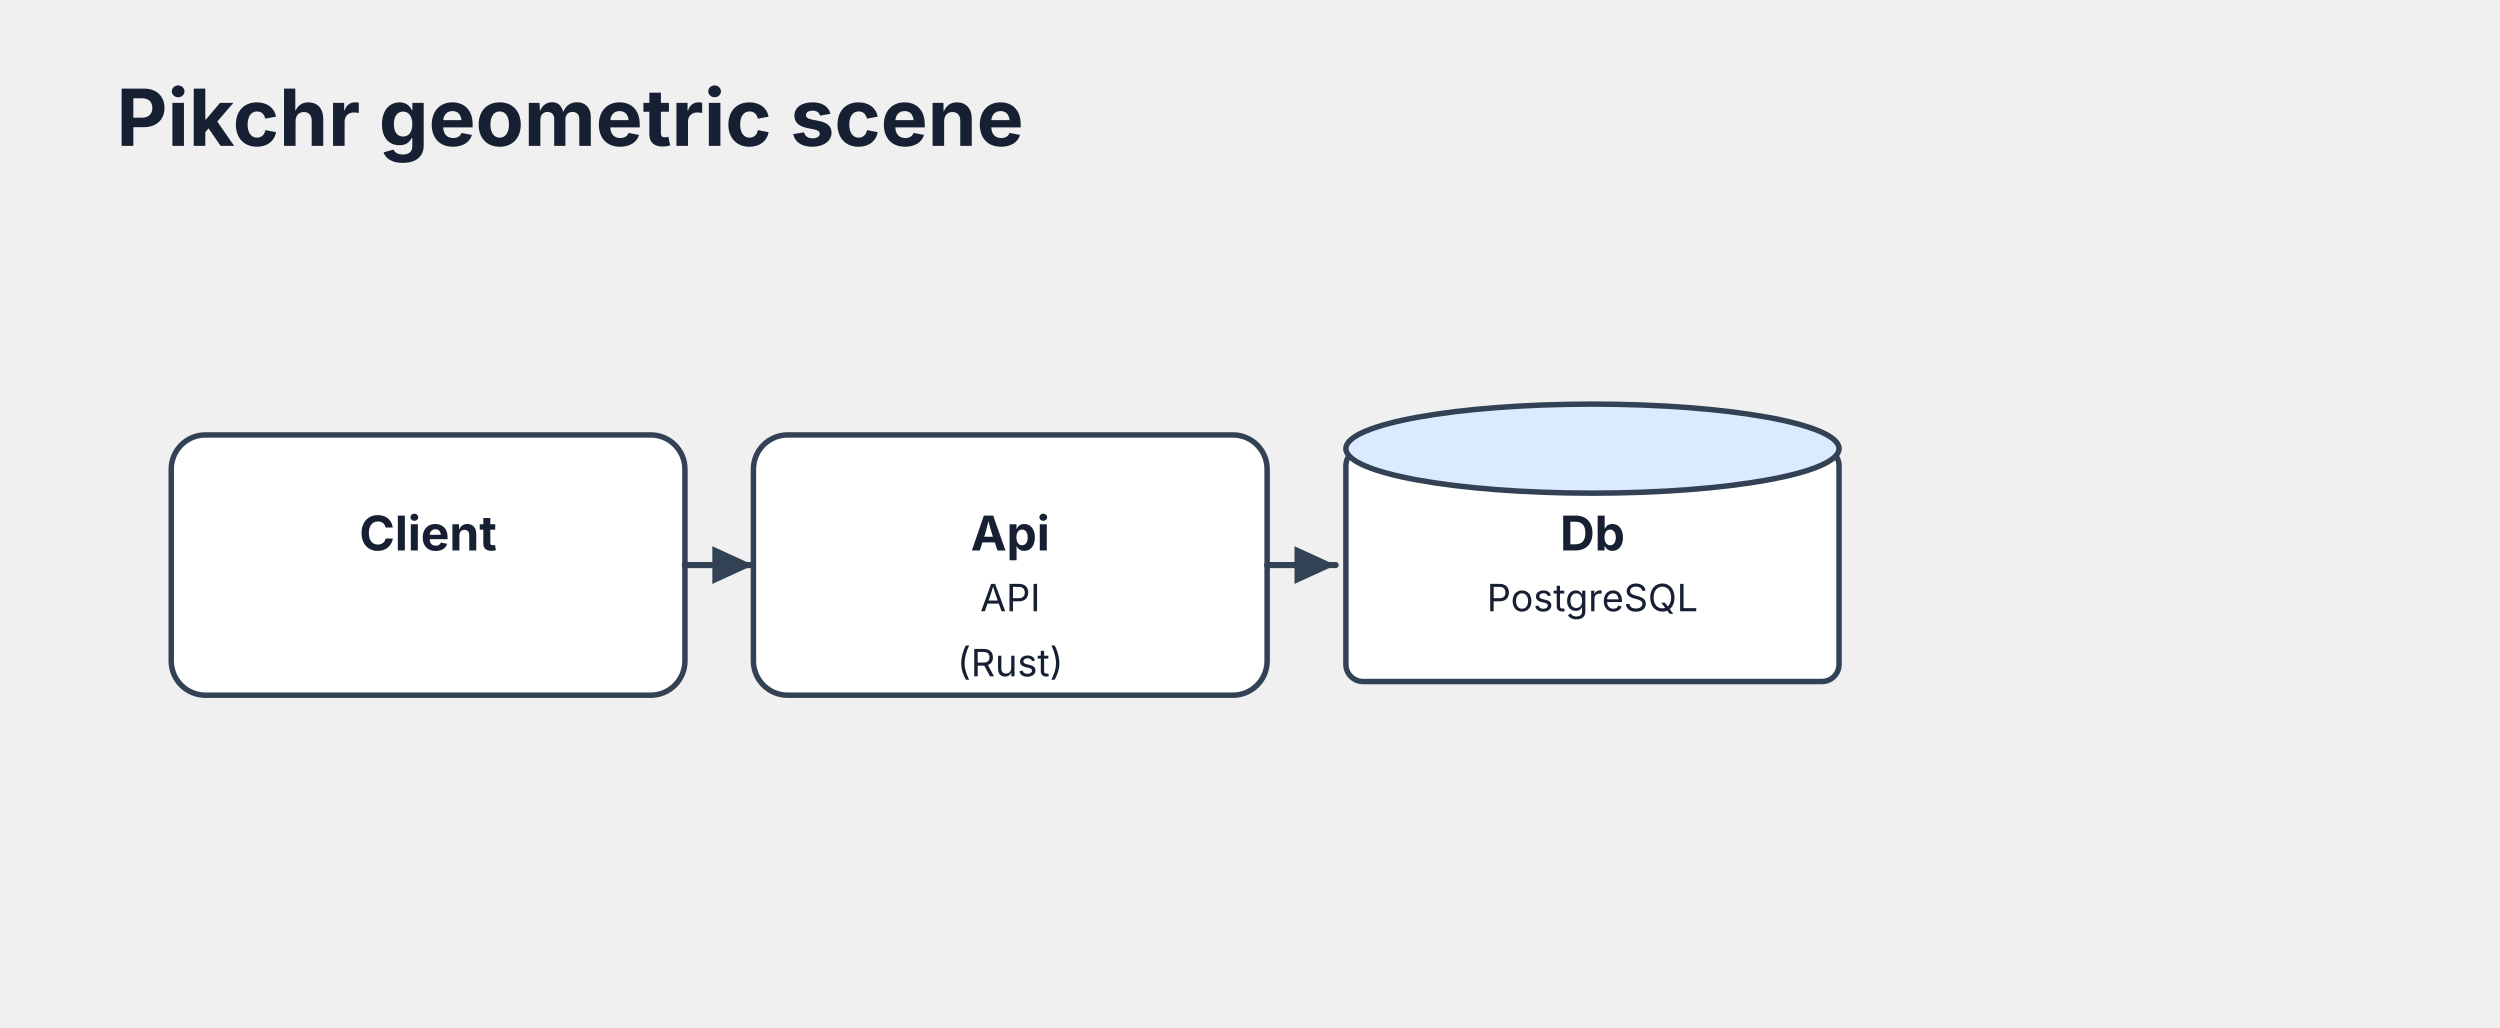
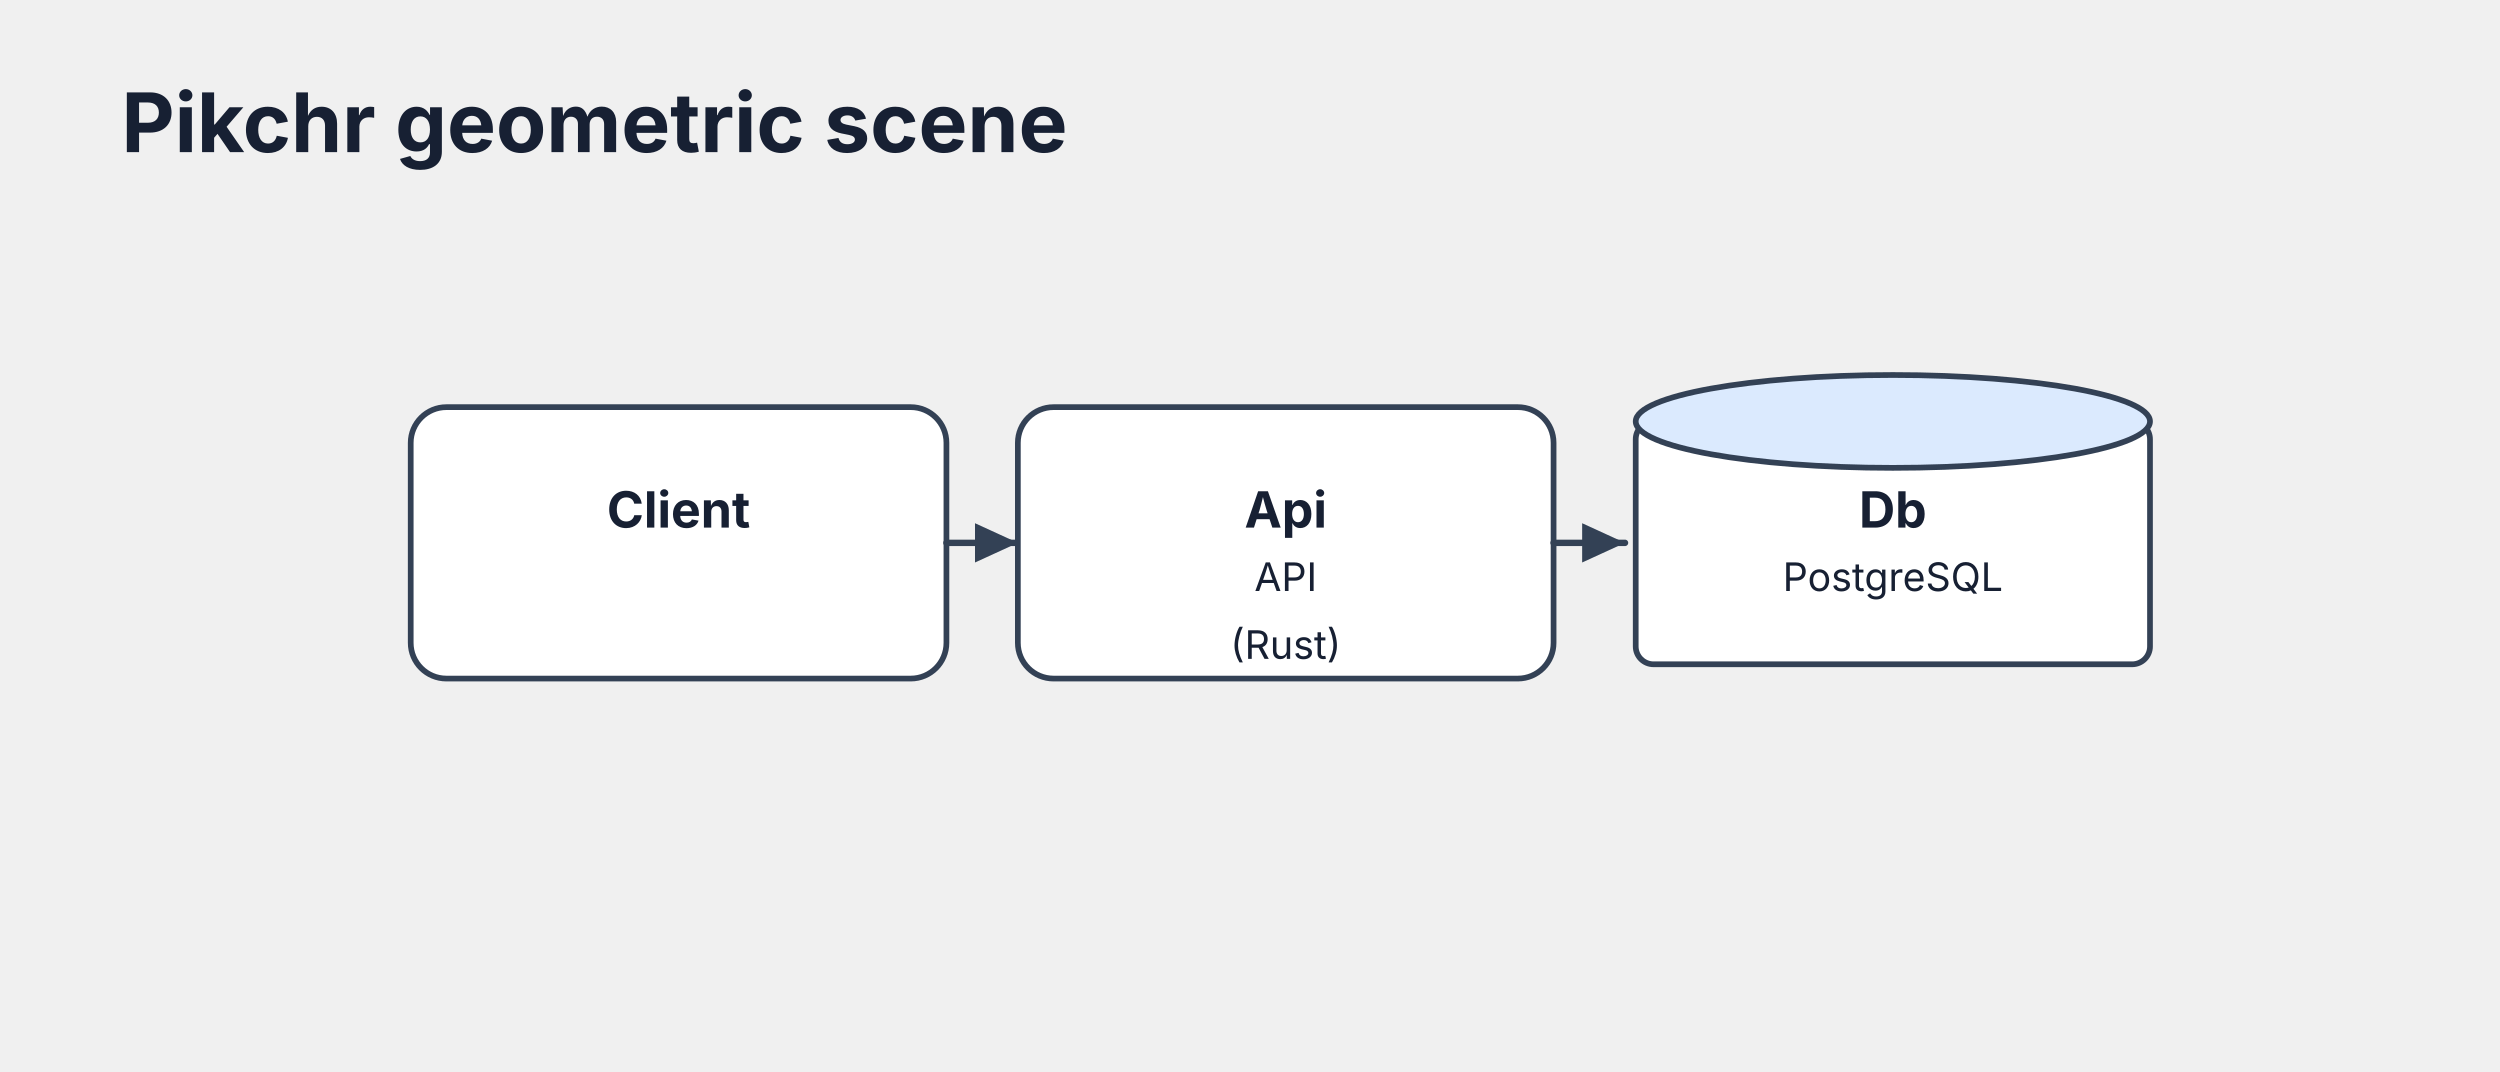
- <svg xmlns="http://www.w3.org/2000/svg" width="730.00" height="300.00" viewBox="0 0 730.00 300.00" role="img" aria-labelledby="diagram-title">
+ <svg xmlns="http://www.w3.org/2000/svg" width="700.00" height="300.00" viewBox="0 0 700.00 300.00" role="img" aria-labelledby="diagram-title">
  <g shape-rendering="geometricPrecision" text-rendering="optimizeLegibility" font-family="Inter, ui-sans-serif, system-ui, sans-serif">
    <text x="34.00" y="34.00" font-size="23.00" text-anchor="start" dominant-baseline="middle" fill="#172033" font-weight="650" font-style="normal">Pikchr geometric scene</text>
-     <rect x="50.00" y="127.00" width="150.00" height="76.00" rx="10.00" fill="#ffffff" fill-opacity="1.000" stroke="#334155" stroke-width="1.60" stroke-opacity="1.000" stroke-linecap="round" stroke-linejoin="round" />
-     <text x="125.00" y="155.50" font-size="14.00" text-anchor="middle" dominant-baseline="middle" fill="#172033" font-weight="650" font-style="normal">Client</text>
-     <line x1="200.00" y1="165.00" x2="220.00" y2="165.00" fill="none" stroke="#334155" stroke-width="1.80" stroke-opacity="1.000" stroke-linecap="round" stroke-linejoin="round" />
-     <polygon points="220.00,165.00 208.00,170.50 208.00,159.50" fill="#334155" fill-opacity="1.000" stroke="none" />
-     <rect x="220.00" y="127.00" width="150.00" height="76.00" rx="10.00" fill="#ffffff" fill-opacity="1.000" stroke="#334155" stroke-width="1.60" stroke-opacity="1.000" stroke-linecap="round" stroke-linejoin="round" />
-     <text x="295.00" y="155.50" font-size="14.00" text-anchor="middle" dominant-baseline="middle" fill="#172033" font-weight="650" font-style="normal">Api</text>
-     <text x="295.00" y="174.50" font-size="11.00" text-anchor="middle" dominant-baseline="middle" fill="#172033" font-weight="400" font-style="normal">API</text>
-     <text x="295.00" y="193.50" font-size="11.00" text-anchor="middle" dominant-baseline="middle" fill="#172033" font-weight="400" font-style="normal">(Rust)</text>
-     <line x1="370.00" y1="165.00" x2="390.00" y2="165.00" fill="none" stroke="#334155" stroke-width="1.80" stroke-opacity="1.000" stroke-linecap="round" stroke-linejoin="round" />
-     <polygon points="390.00,165.00 378.00,170.50 378.00,159.50" fill="#334155" fill-opacity="1.000" stroke="none" />
-     <rect x="393.00" y="131.00" width="144.00" height="68.00" rx="5.00" fill="#ffffff" fill-opacity="1.000" stroke="#334155" stroke-width="1.60" stroke-opacity="1.000" stroke-linecap="round" stroke-linejoin="round" />
-     <ellipse cx="465.00" cy="131.00" rx="72.00" ry="13.00" fill="#dbeafe" fill-opacity="1.000" stroke="#334155" stroke-width="1.60" stroke-opacity="1.000" stroke-linecap="round" stroke-linejoin="round" />
-     <text x="465.00" y="155.50" font-size="14.00" text-anchor="middle" dominant-baseline="middle" fill="#172033" font-weight="650" font-style="normal">Db</text>
-     <text x="465.00" y="174.50" font-size="11.00" text-anchor="middle" dominant-baseline="middle" fill="#172033" font-weight="400" font-style="normal">PostgreSQL</text>
+     <rect x="115.00" y="114.00" width="150.00" height="76.00" rx="10.00" fill="#ffffff" fill-opacity="1.000" stroke="#334155" stroke-width="1.60" stroke-opacity="1.000" stroke-linecap="round" stroke-linejoin="round" />
+     <text x="190.00" y="142.50" font-size="14.00" text-anchor="middle" dominant-baseline="middle" fill="#172033" font-weight="650" font-style="normal">Client</text>
+     <line x1="265.00" y1="152.00" x2="285.00" y2="152.00" fill="none" stroke="#334155" stroke-width="1.80" stroke-opacity="1.000" stroke-linecap="round" stroke-linejoin="round" />
+     <polygon points="285.00,152.00 273.00,157.50 273.00,146.50" fill="#334155" fill-opacity="1.000" stroke="none" />
+     <rect x="285.00" y="114.00" width="150.00" height="76.00" rx="10.00" fill="#ffffff" fill-opacity="1.000" stroke="#334155" stroke-width="1.60" stroke-opacity="1.000" stroke-linecap="round" stroke-linejoin="round" />
+     <text x="360.00" y="142.50" font-size="14.00" text-anchor="middle" dominant-baseline="middle" fill="#172033" font-weight="650" font-style="normal">Api</text>
+     <text x="360.00" y="161.50" font-size="11.00" text-anchor="middle" dominant-baseline="middle" fill="#172033" font-weight="400" font-style="normal">API</text>
+     <text x="360.00" y="180.50" font-size="11.00" text-anchor="middle" dominant-baseline="middle" fill="#172033" font-weight="400" font-style="normal">(Rust)</text>
+     <line x1="435.00" y1="152.00" x2="455.00" y2="152.00" fill="none" stroke="#334155" stroke-width="1.80" stroke-opacity="1.000" stroke-linecap="round" stroke-linejoin="round" />
+     <polygon points="455.00,152.00 443.00,157.50 443.00,146.50" fill="#334155" fill-opacity="1.000" stroke="none" />
+     <rect x="458.00" y="118.00" width="144.00" height="68.00" rx="5.00" fill="#ffffff" fill-opacity="1.000" stroke="#334155" stroke-width="1.60" stroke-opacity="1.000" stroke-linecap="round" stroke-linejoin="round" />
+     <ellipse cx="530.00" cy="118.00" rx="72.00" ry="13.00" fill="#dbeafe" fill-opacity="1.000" stroke="#334155" stroke-width="1.60" stroke-opacity="1.000" stroke-linecap="round" stroke-linejoin="round" />
+     <text x="530.00" y="142.50" font-size="14.00" text-anchor="middle" dominant-baseline="middle" fill="#172033" font-weight="650" font-style="normal">Db</text>
+     <text x="530.00" y="161.50" font-size="11.00" text-anchor="middle" dominant-baseline="middle" fill="#172033" font-weight="400" font-style="normal">PostgreSQL</text>
  </g>
</svg>
